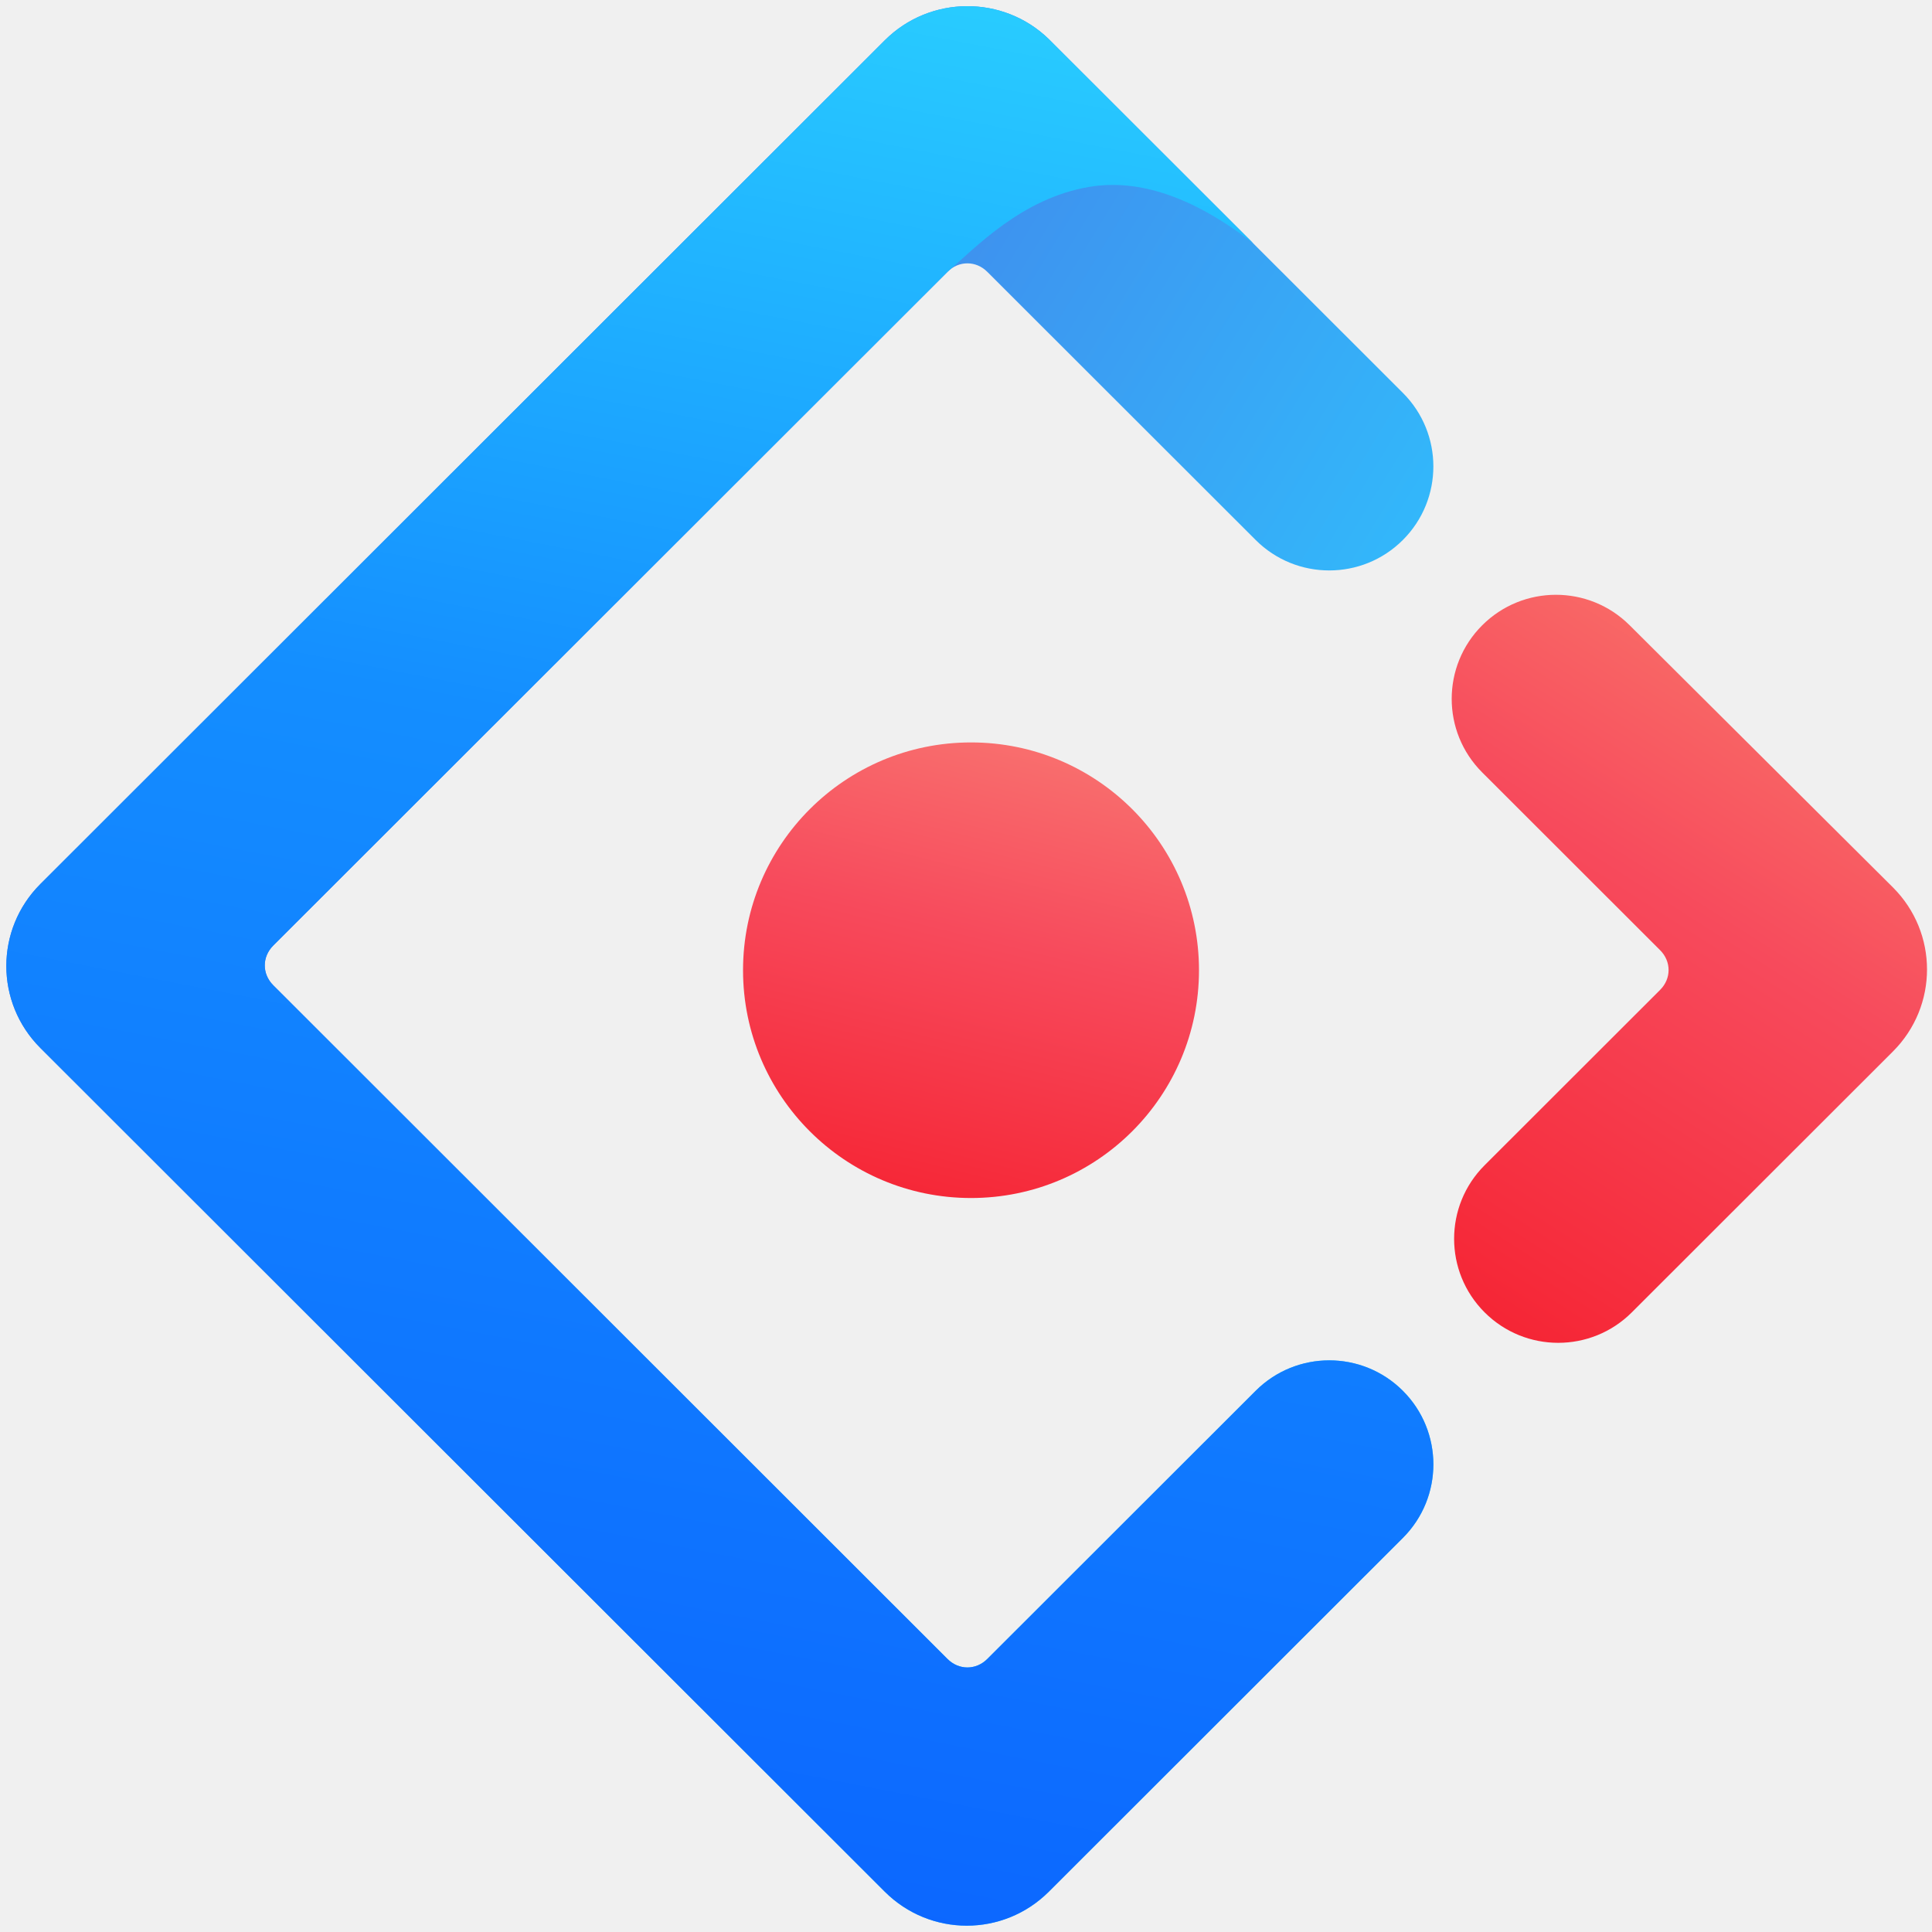
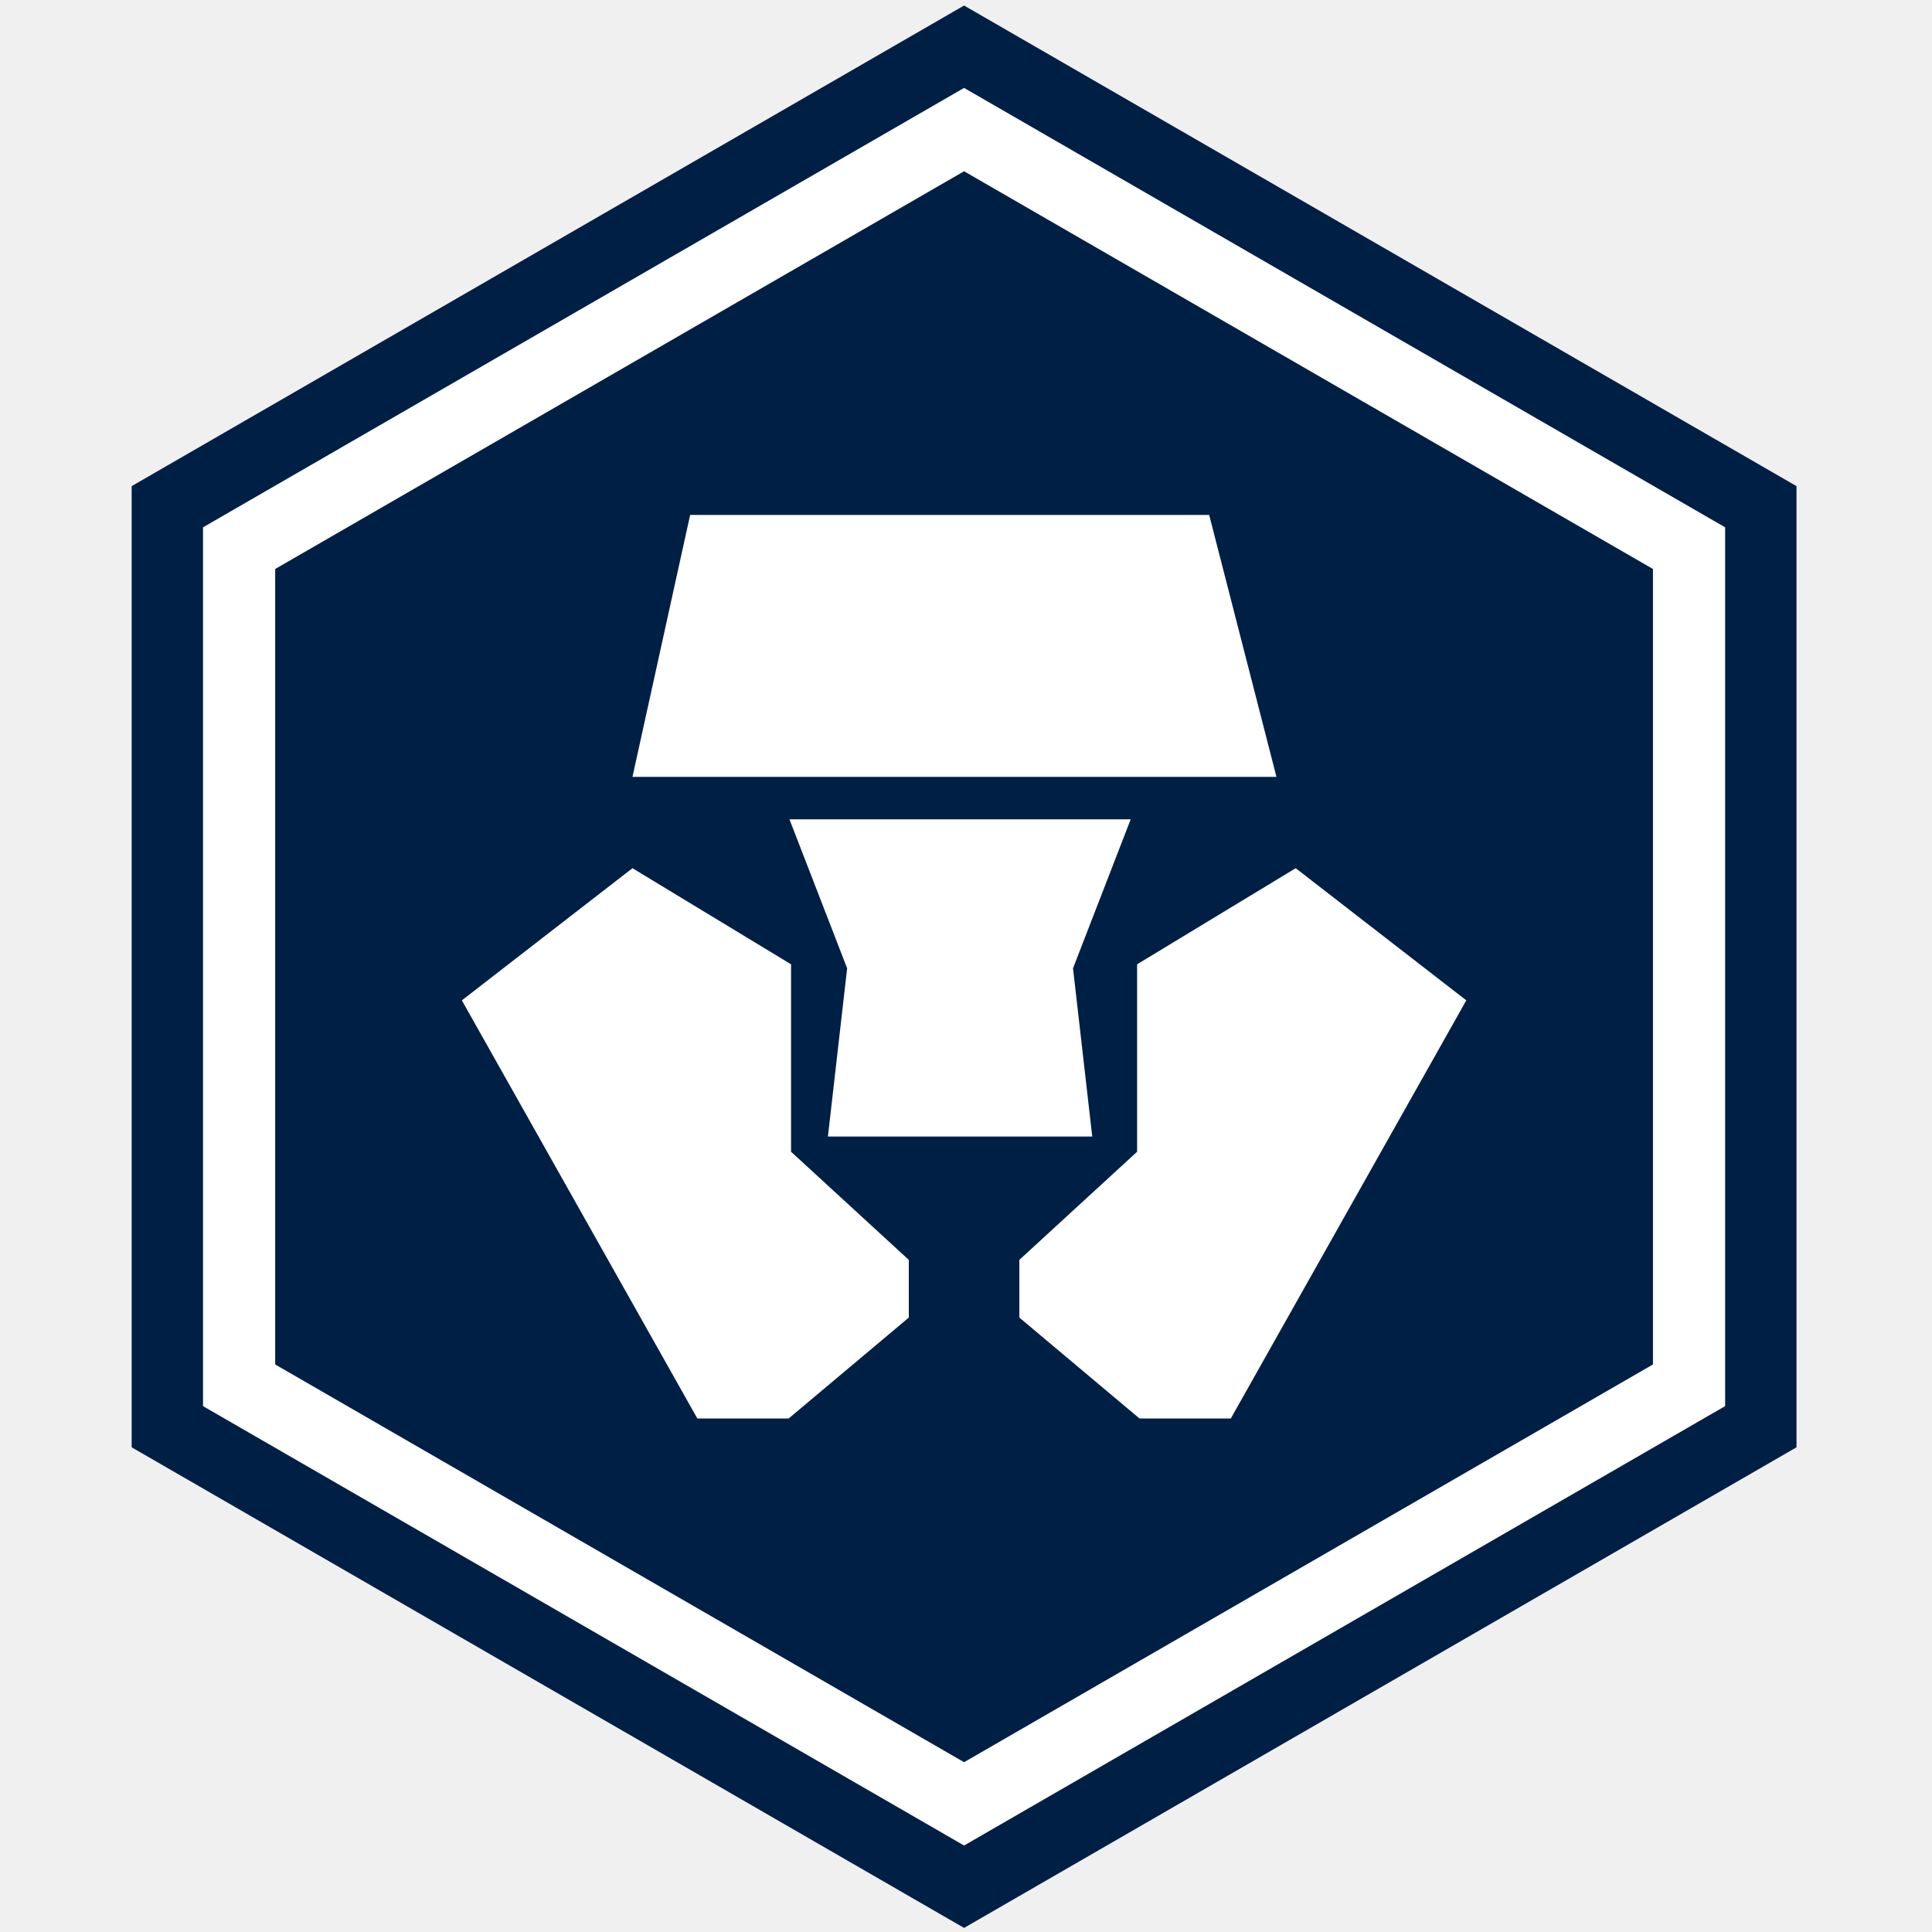
- <svg xmlns="http://www.w3.org/2000/svg" width="200" height="200" version="1.1" viewBox="0 0 200 200">
-   <defs>
-     <linearGradient id="linearGradient-1" x1="62.102%" x2="108.197%" y1="0%" y2="37.864%">
-       <stop offset="0%" stop-color="#4285EB" />
-       <stop offset="100%" stop-color="#2EC7FF" />
-     </linearGradient>
-     <linearGradient id="linearGradient-2" x1="69.644%" x2="54.043%" y1="0%" y2="108.457%">
-       <stop offset="0%" stop-color="#29CDFF" />
-       <stop offset="37.86%" stop-color="#148EFF" />
-       <stop offset="100%" stop-color="#0A60FF" />
-     </linearGradient>
-     <linearGradient id="linearGradient-3" x1="69.691%" x2="16.723%" y1="-12.974%" y2="117.391%">
-       <stop offset="0%" stop-color="#FA816E" />
-       <stop offset="41.473%" stop-color="#F74A5C" />
-       <stop offset="100%" stop-color="#F51D2C" />
-     </linearGradient>
-     <linearGradient id="linearGradient-4" x1="68.128%" x2="30.44%" y1="-35.691%" y2="114.943%">
-       <stop offset="0%" stop-color="#FA8E7D" />
-       <stop offset="51.264%" stop-color="#F74A5C" />
-       <stop offset="100%" stop-color="#F51D2C" />
-     </linearGradient>
-   </defs>
-   <g id="Page-1" fill="none" fill-rule="evenodd" stroke="none" stroke-width="1">
-     <g id="logo" transform="translate(-20, -20)">
-       <g id="Group-28-Copy-5" transform="translate(20, 20)">
-         <g id="Group-27-Copy-3">
-           <g id="Group-25" fill-rule="nonzero">
-             <g id="2">
-               <path id="Shape" fill="url(#linearGradient-1)" d="M91.588,4.177 L4.18,91.513 C-0.519,96.208 -0.519,103.792 4.18,108.487 L91.588,195.823 C96.287,200.519 103.877,200.519 108.577,195.823 L145.225,159.205 C149.434,155 149.434,148.182 145.225,143.977 C141.017,139.772 134.194,139.772 129.985,143.977 L102.202,171.737 C101.032,172.906 99.257,172.906 98.088,171.737 L28.286,101.993 C27.116,100.824 27.116,99.051 28.286,97.882 L98.088,28.138 C99.257,26.969 101.032,26.969 102.202,28.138 L129.985,55.898 C134.194,60.103 141.017,60.103 145.225,55.898 C149.434,51.693 149.434,44.876 145.225,40.671 L108.581,4.056 C103.862,-0.538 96.269,-0.501 91.588,4.177 Z" />
-               <path id="Shape" fill="url(#linearGradient-2)" d="M91.588,4.177 L4.18,91.513 C-0.519,96.208 -0.519,103.792 4.18,108.487 L91.588,195.823 C96.287,200.519 103.877,200.519 108.577,195.823 L145.225,159.205 C149.434,155 149.434,148.182 145.225,143.977 C141.017,139.772 134.194,139.772 129.985,143.977 L102.202,171.737 C101.032,172.906 99.257,172.906 98.088,171.737 L28.286,101.993 C27.116,100.824 27.116,99.051 28.286,97.882 L98.088,28.138 C101,25.627 105.752,20.542 112.73,19.352 C117.916,18.469 123.585,20.414 129.739,25.189 C125.625,21.078 118.572,14.034 108.581,4.056 C103.862,-0.538 96.269,-0.501 91.588,4.177 Z" />
-             </g>
-             <path id="Shape" fill="url(#linearGradient-3)" d="M153.686,135.855 C157.894,140.06 164.717,140.06 168.926,135.855 L195.96,108.843 C200.659,104.147 200.659,96.564 195.961,91.869 L168.691,64.718 C164.472,60.518 157.647,60.524 153.436,64.732 C149.227,68.937 149.227,75.754 153.436,79.959 L171.854,98.362 C173.024,99.531 173.024,101.305 171.854,102.473 L153.686,120.627 C149.477,124.832 149.477,131.65 153.686,135.855 Z" />
-           </g>
-           <ellipse id="Combined-Shape" cx="100.519" cy="100.437" fill="url(#linearGradient-4)" rx="23.6" ry="23.581" />
-         </g>
-       </g>
-     </g>
-   </g>
+ <svg xmlns="http://www.w3.org/2000/svg" t="1644916215352" class="icon" viewBox="0 0 1024 1024" version="1.1" p-id="4008" width="200" height="200">
+   <path d="M69.785 257.656v509.453l441.196 254.726 441.201-254.726v-509.453L510.981 2.929z" fill="#001F45" p-id="4009" />
+   <path d="M107.607 279.491v465.782L510.981 978.159l403.374-232.886V279.491L510.981 46.6z" fill="#FFFFFF" p-id="4010" />
+   <path d="M145.856 301.576v421.613l365.125 210.812 365.125-210.812V301.576L510.981 90.769z" fill="#001F45" p-id="4011" />
+   <path d="M640.892 272.939h-275.104l-30.567 138.826h341.333zM419.28 511.108l-84.06-50.945-90.428 70.05 124.816 221.612h48.398l63.682-53.493v-30.567l-62.408-57.313zM686.742 460.163l-84.06 50.945v99.343l-62.408 57.313v30.567l63.682 53.493h48.398l124.816-221.612z" fill="#FFFFFF" p-id="4012" />
+   <path d="M418.434 434.263l30.567 78.965-10.189 89.154h140.1l-10.189-89.154 30.567-78.965z" fill="#FFFFFF" p-id="4013" />
</svg>
